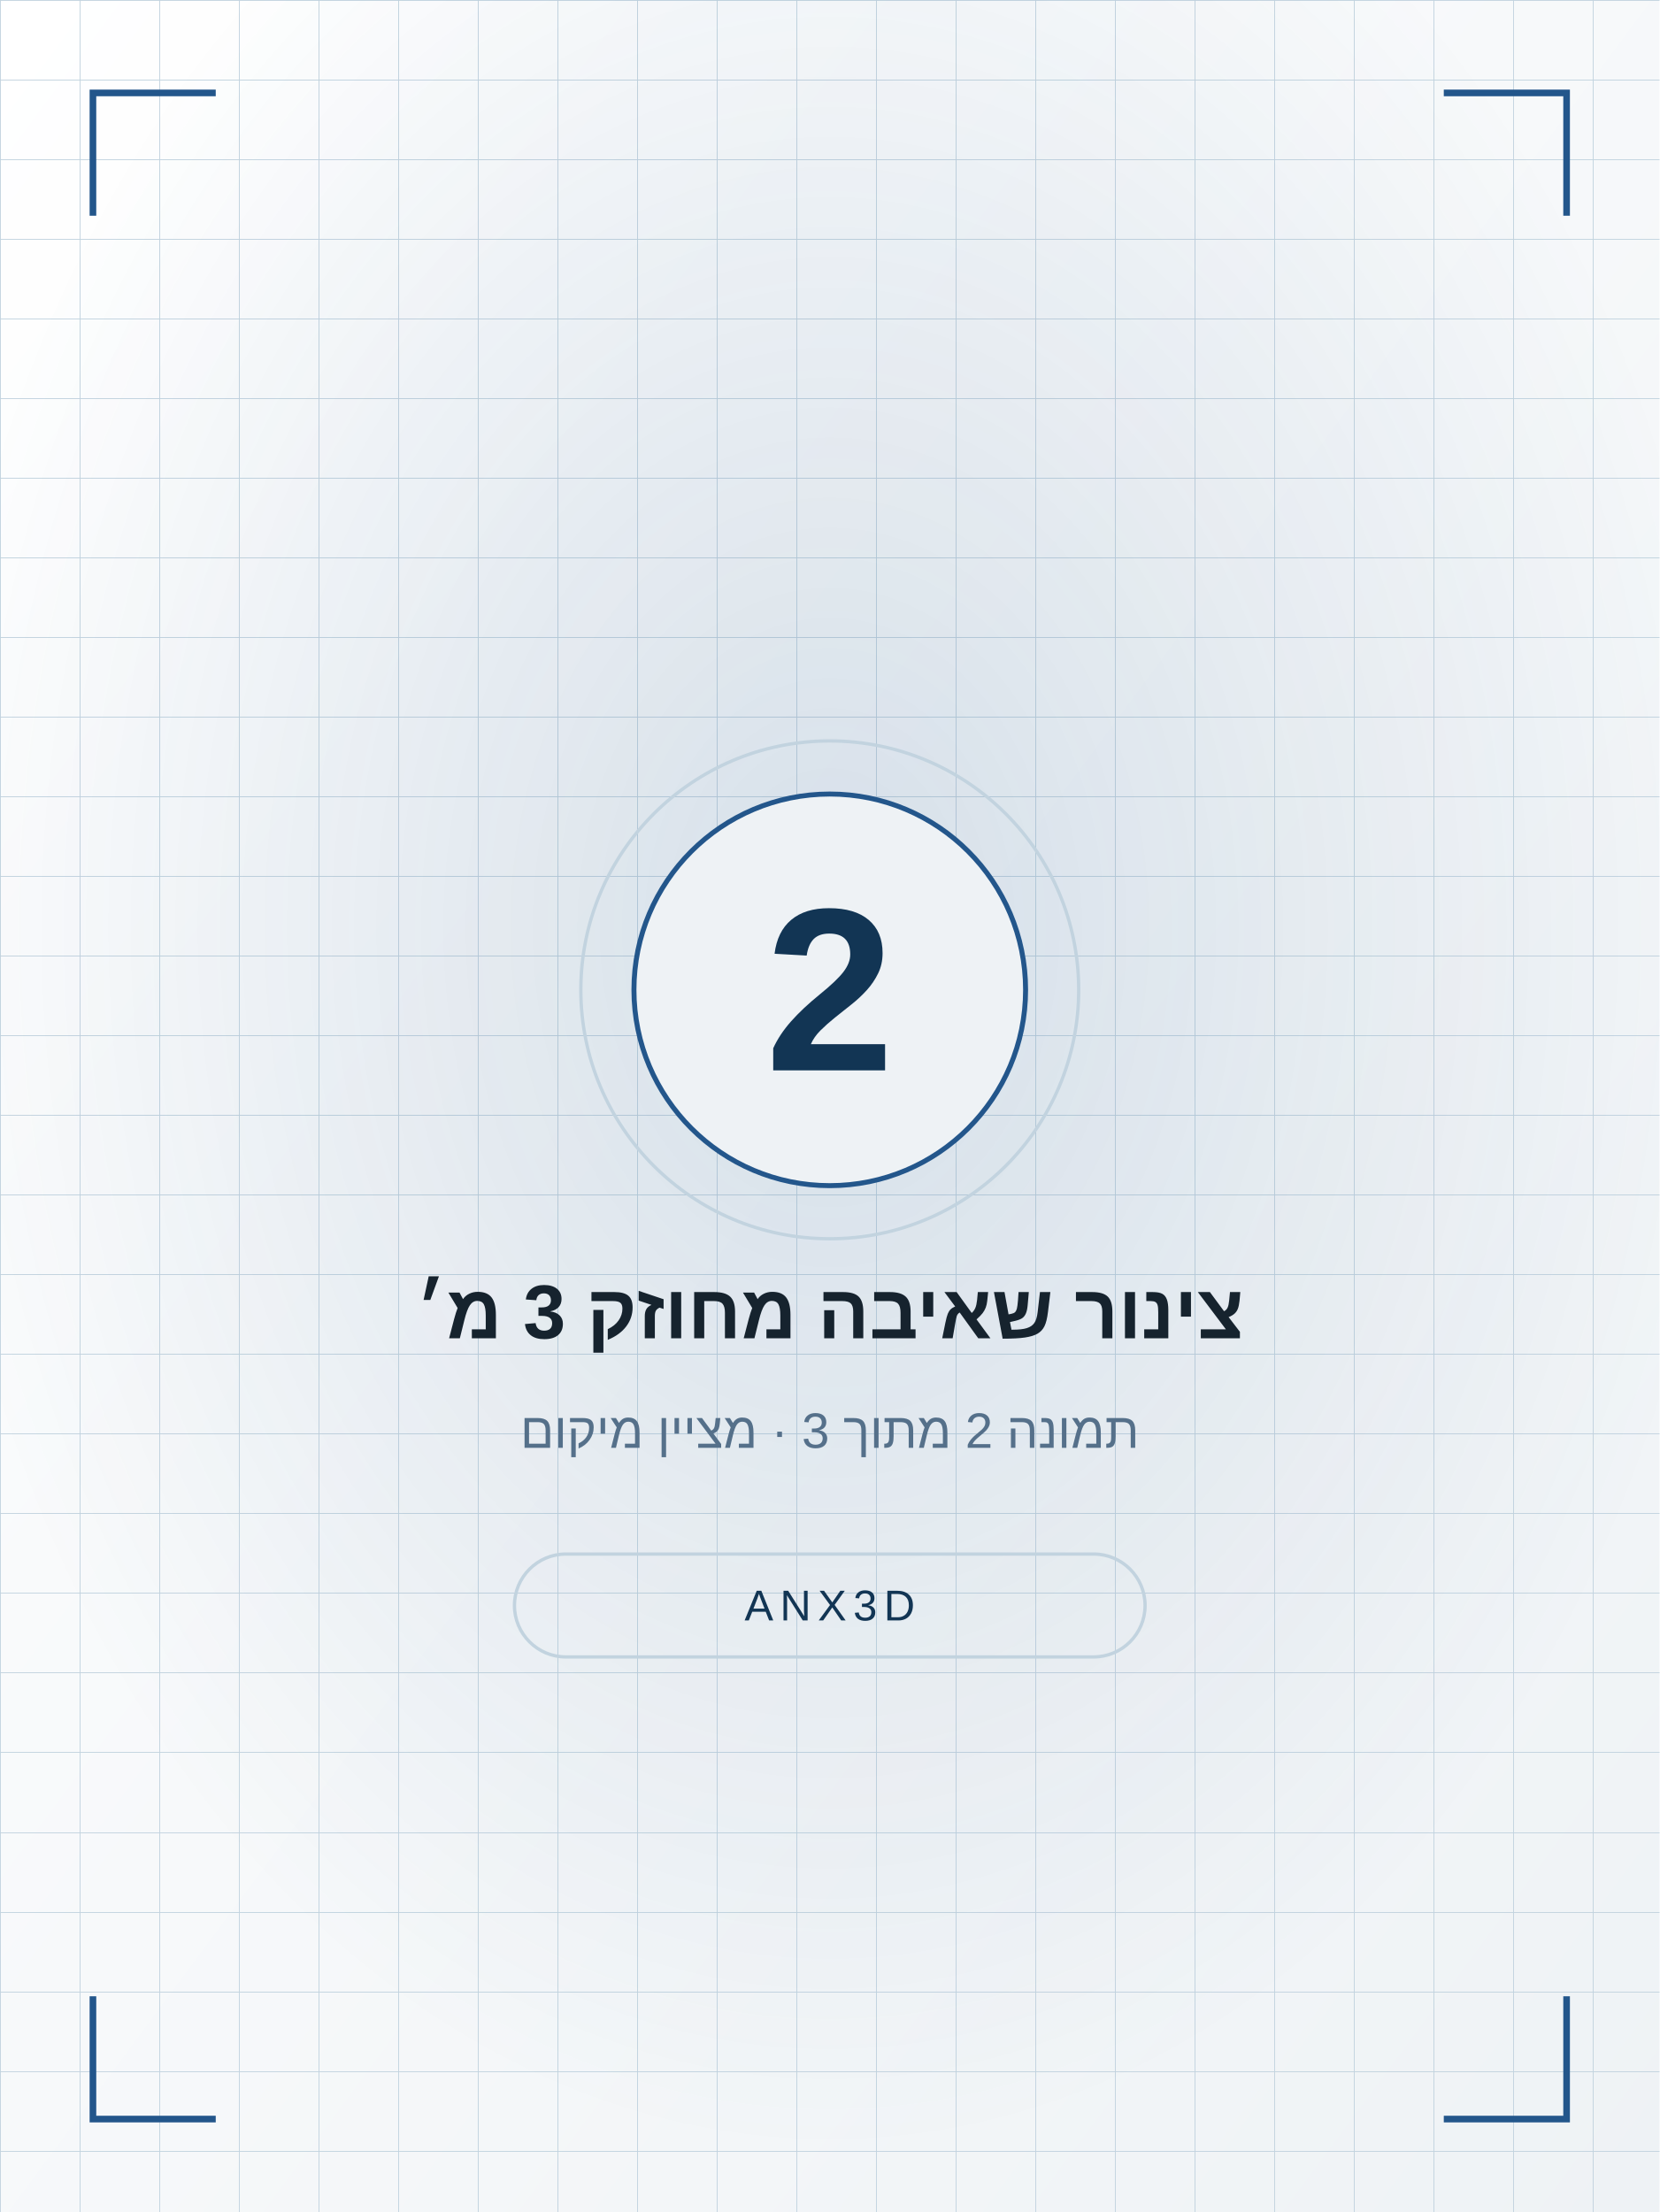
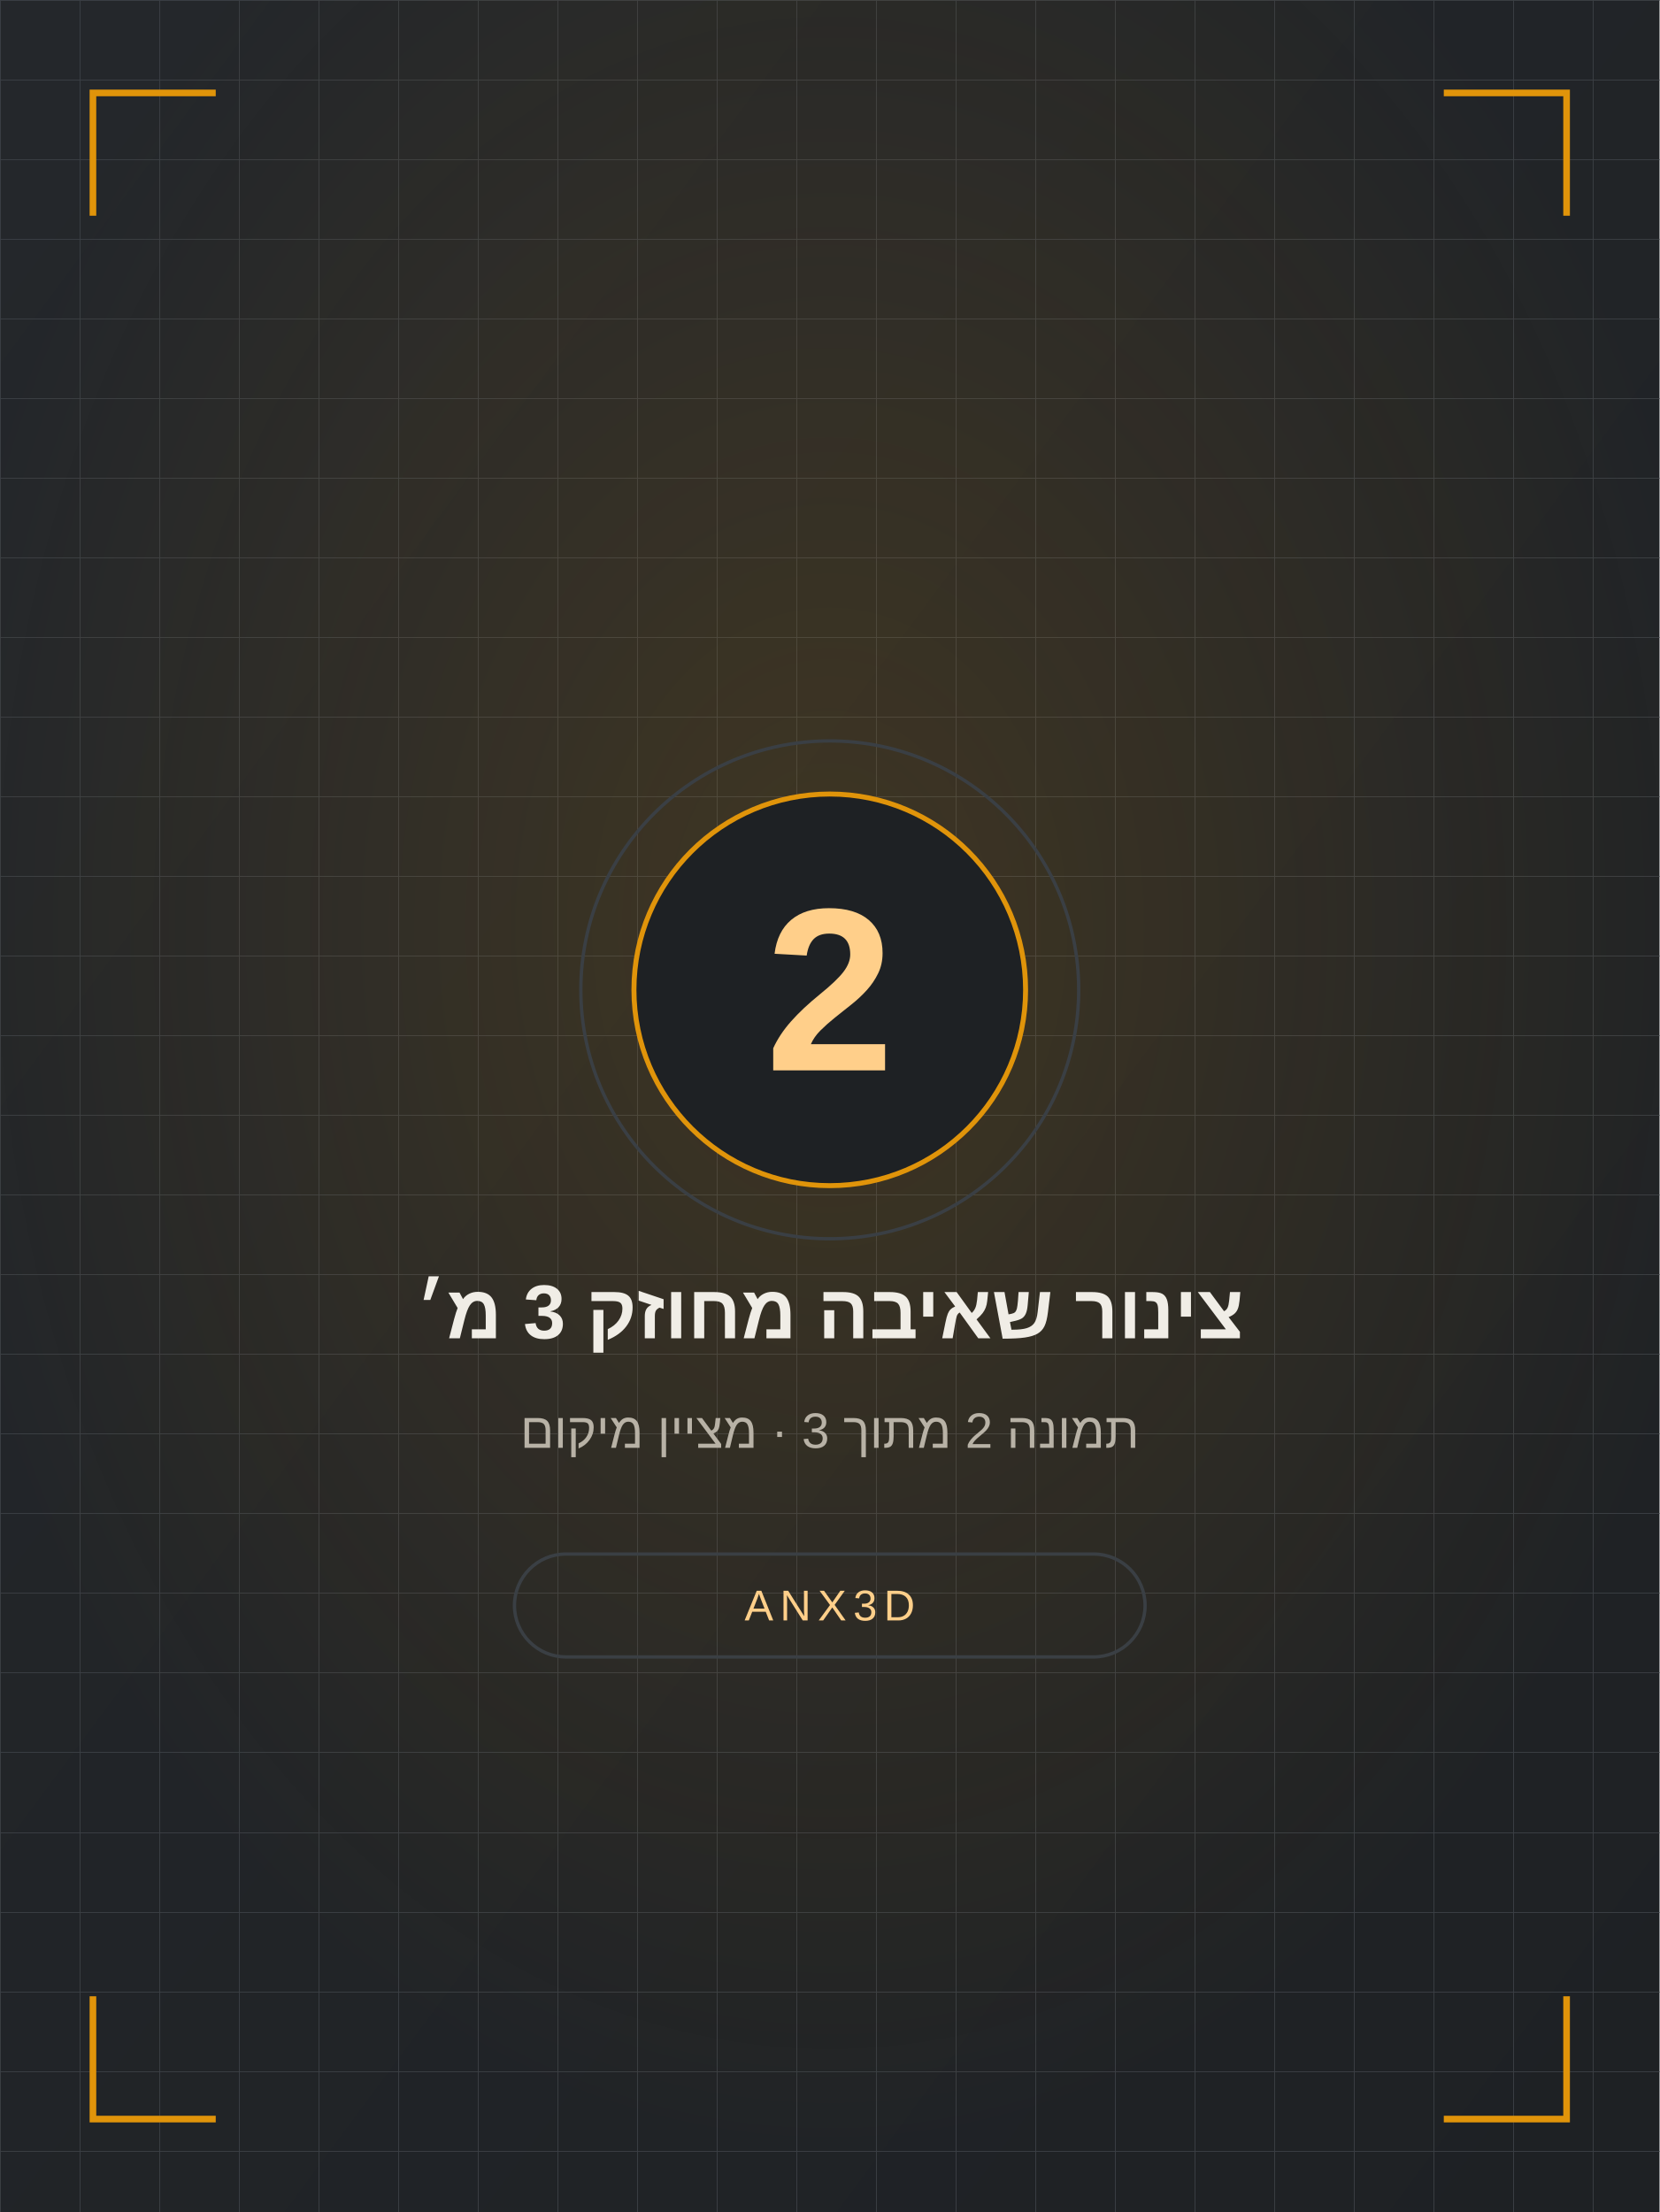
<svg xmlns="http://www.w3.org/2000/svg" width="1000" height="1333" viewBox="0 0 1000 1333" role="img" aria-label="צינור שאיבה מחוזק 3 מ׳ — תמונה 2 מתוך 3 (מציין מיקום)">
  <defs>
    <linearGradient id="bg" x1="0" y1="0" x2="1" y2="1">
-       <stop offset="0%" stop-color="#ffffff" />
-       <stop offset="100%" stop-color="#eef2f5" />
+       <stop offset="0%" stop-color="#24272b" />
+       <stop offset="100%" stop-color="#1e2124" />
    </linearGradient>
    <pattern id="grid" width="48" height="48" patternUnits="userSpaceOnUse">
-       <path d="M48 0H0V48" fill="none" stroke="#c2d3df" stroke-width="1" />
+       <path d="M48 0H0V48" fill="none" stroke="#3a3f44" stroke-width="1" />
    </pattern>
    <radialGradient id="glow" cx="50%" cy="42%" r="55%">
-       <stop offset="0%" stop-color="#23568b" stop-opacity="0.16" />
-       <stop offset="100%" stop-color="#23568b" stop-opacity="0" />
+       <stop offset="0%" stop-color="#e0940a" stop-opacity="0.16" />
+       <stop offset="100%" stop-color="#e0940a" stop-opacity="0" />
    </radialGradient>
  </defs>
  <rect width="1000" height="1333" fill="url(#bg)" />
  <rect width="1000" height="1333" fill="url(#grid)" />
  <rect width="1000" height="1333" fill="url(#glow)" />
-   <path d="M56 128V56h72" fill="none" stroke="#23568b" stroke-width="4" stroke-linecap="square" />
-   <path d="M872 56h72v72" fill="none" stroke="#23568b" stroke-width="4" stroke-linecap="square" />
-   <path d="M944 1205v72h-72" fill="none" stroke="#23568b" stroke-width="4" stroke-linecap="square" />
-   <path d="M128 1277H56v-72" fill="none" stroke="#23568b" stroke-width="4" stroke-linecap="square" />
-   <circle cx="500" cy="596.5" r="150" fill="none" stroke="#c2d3df" stroke-width="2" />
-   <circle cx="500" cy="596.5" r="118" fill="#eef2f5" stroke="#23568b" stroke-width="3" />
-   <text x="500" y="596.5" text-anchor="middle" dominant-baseline="central" font-family="Heebo, Arial, sans-serif" font-size="140" font-weight="700" fill="#123554">2</text>
-   <text x="500" y="806.5" text-anchor="middle" direction="rtl" font-family="Heebo, Arial, sans-serif" font-size="46" font-weight="700" fill="#16232e">צינור שאיבה מחוזק 3 מ׳</text>
-   <text x="500" y="872.5" text-anchor="middle" direction="rtl" font-family="Heebo, Arial, sans-serif" font-size="30" fill="#55708a">תמונה 2 מתוך 3 · מציין מיקום</text>
-   <rect x="310" y="936.5" width="380" height="62" rx="31" fill="none" stroke="#c2d3df" stroke-width="2" />
-   <text x="500" y="967.5" text-anchor="middle" dominant-baseline="central" font-family="Heebo, Arial, sans-serif" font-size="26" letter-spacing="4" fill="#123554">ANX3D</text>
+   <path d="M56 128V56h72" fill="none" stroke="#e0940a" stroke-width="4" stroke-linecap="square" />
+   <path d="M872 56h72v72" fill="none" stroke="#e0940a" stroke-width="4" stroke-linecap="square" />
+   <path d="M944 1205v72h-72" fill="none" stroke="#e0940a" stroke-width="4" stroke-linecap="square" />
+   <path d="M128 1277H56v-72" fill="none" stroke="#e0940a" stroke-width="4" stroke-linecap="square" />
+   <circle cx="500" cy="596.5" r="150" fill="none" stroke="#3a3f44" stroke-width="2" />
+   <circle cx="500" cy="596.5" r="118" fill="#1e2124" stroke="#e0940a" stroke-width="3" />
+   <text x="500" y="596.5" text-anchor="middle" dominant-baseline="central" font-family="Heebo, Arial, sans-serif" font-size="140" font-weight="700" fill="#ffcf8a">2</text>
+   <text x="500" y="806.5" text-anchor="middle" direction="rtl" font-family="Heebo, Arial, sans-serif" font-size="46" font-weight="700" fill="#f0ede6">צינור שאיבה מחוזק 3 מ׳</text>
+   <text x="500" y="872.5" text-anchor="middle" direction="rtl" font-family="Heebo, Arial, sans-serif" font-size="30" fill="#b8b2a6">תמונה 2 מתוך 3 · מציין מיקום</text>
+   <rect x="310" y="936.5" width="380" height="62" rx="31" fill="none" stroke="#3a3f44" stroke-width="2" />
+   <text x="500" y="967.5" text-anchor="middle" dominant-baseline="central" font-family="Heebo, Arial, sans-serif" font-size="26" letter-spacing="4" fill="#ffcf8a">ANX3D</text>
</svg>
